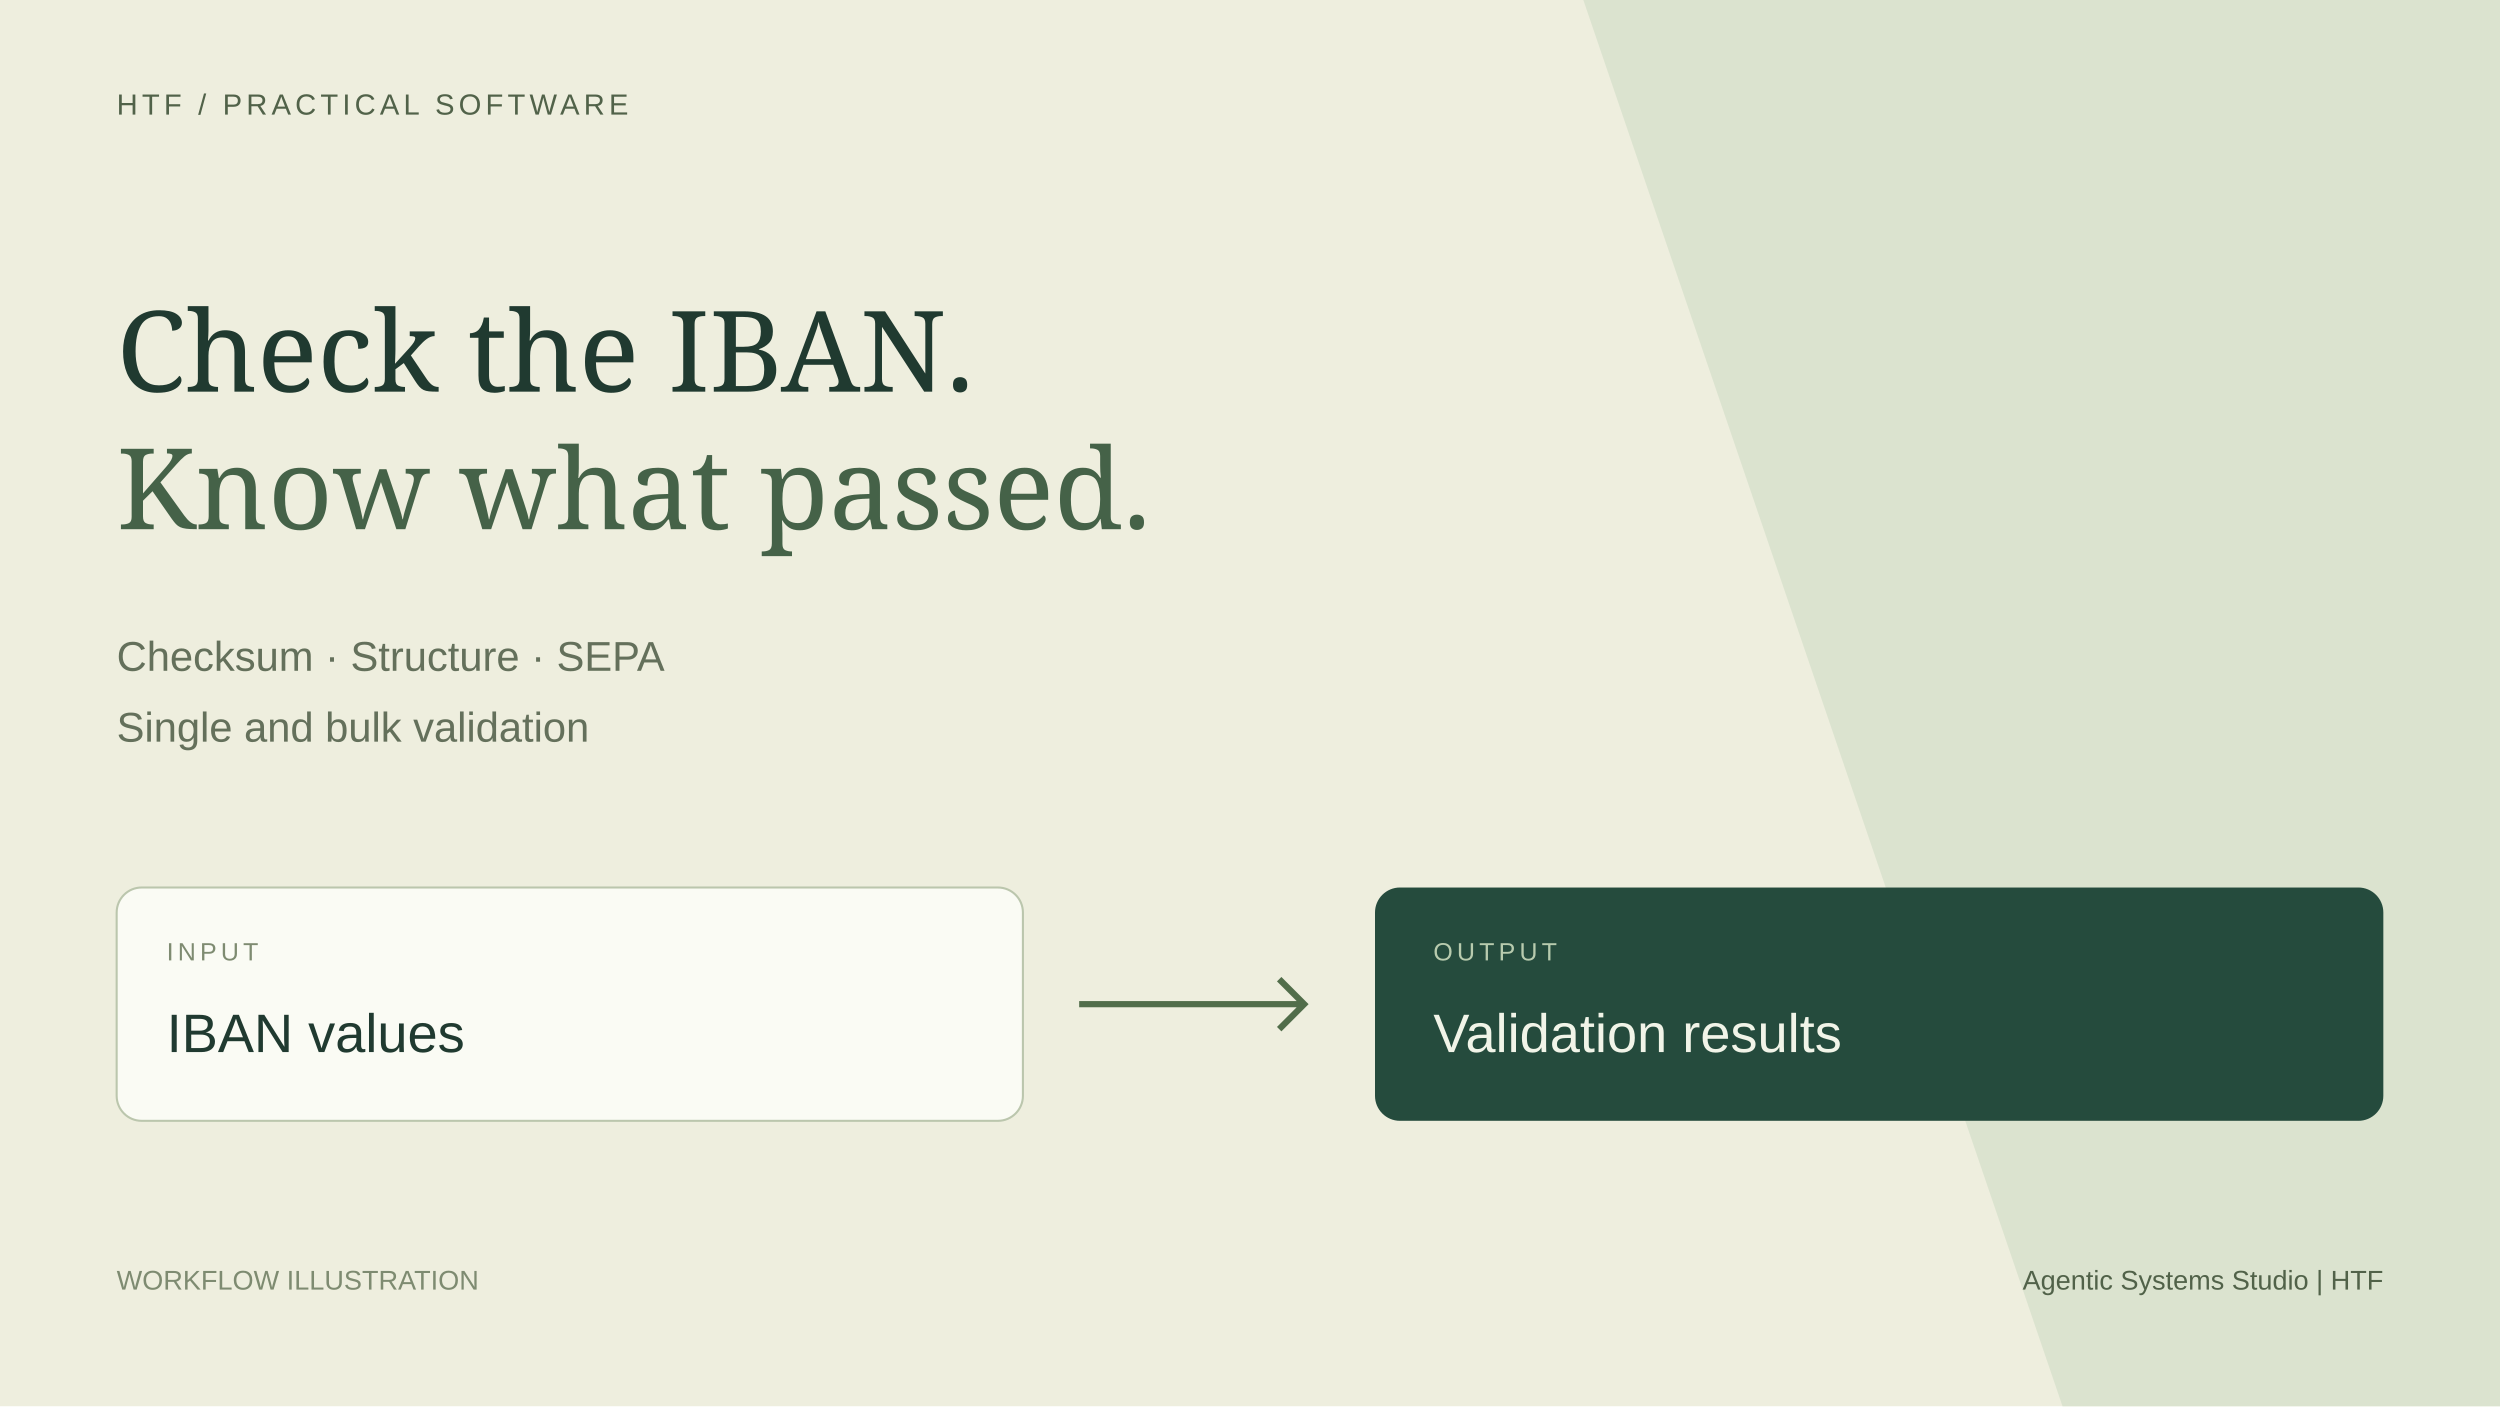
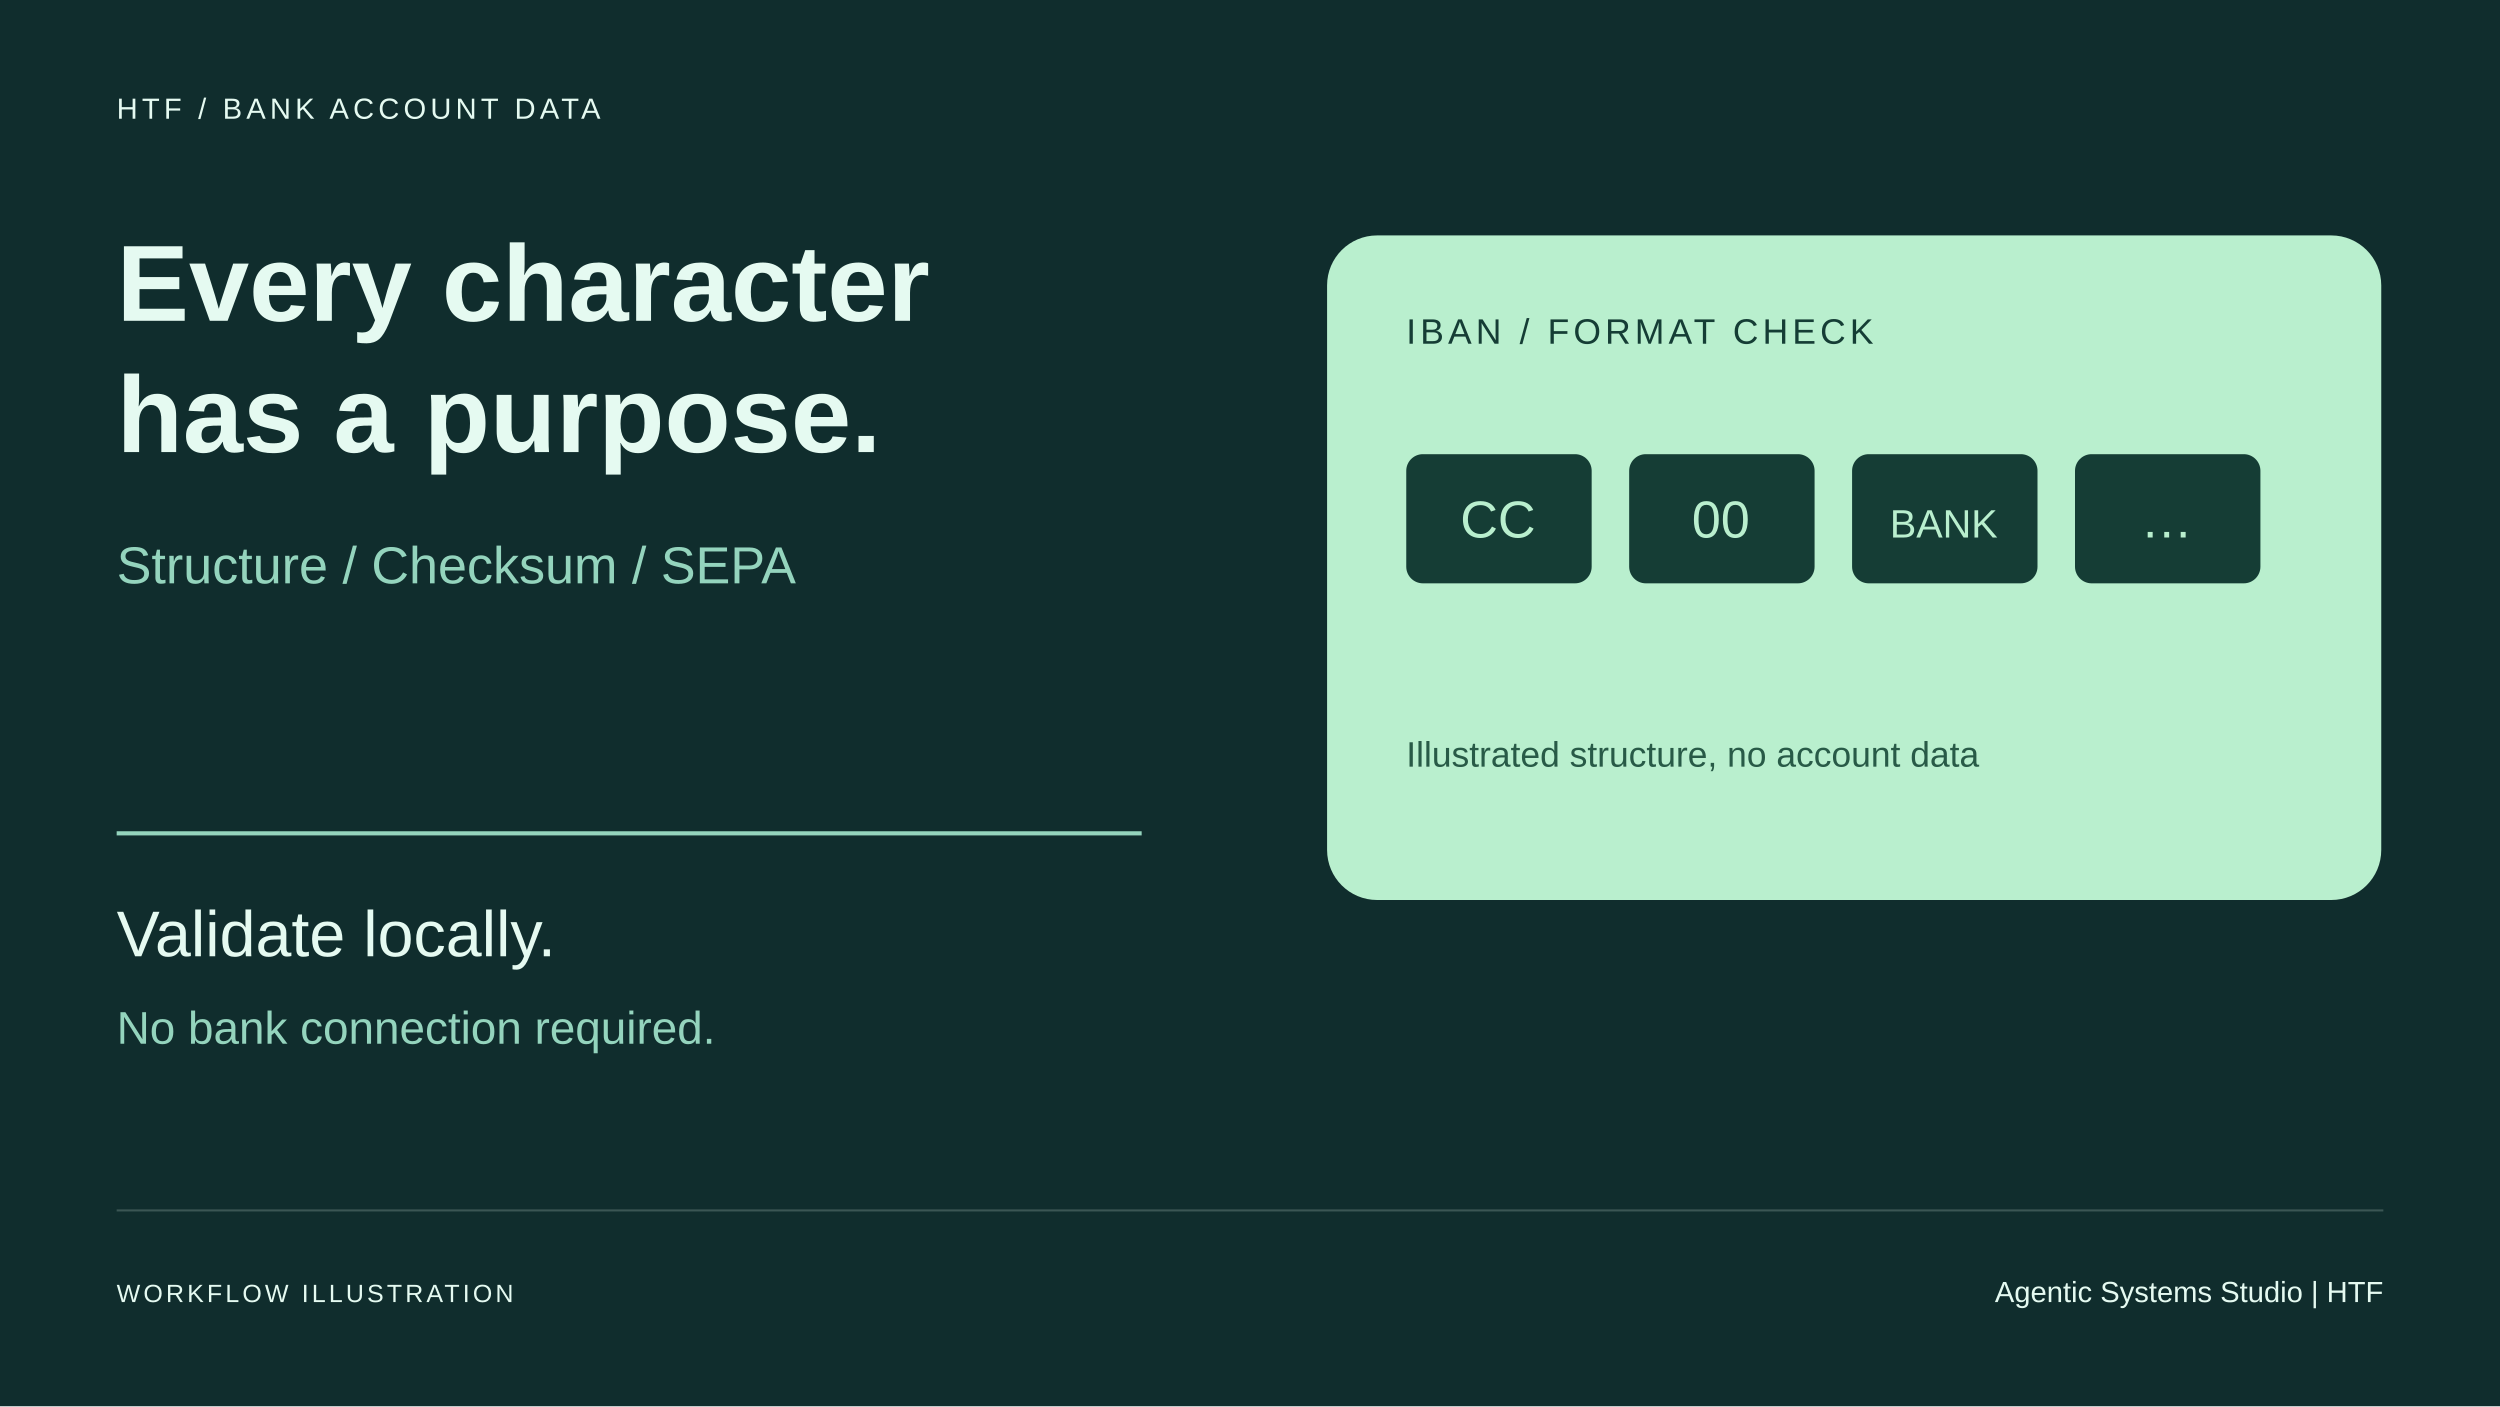
- <svg xmlns="http://www.w3.org/2000/svg" width="1200" height="675" viewBox="0 0 1200 675">
-   <rect width="1200" height="675" fill="#eeeede" />
-   <path d="M760 0H1200V675H990Z" fill="#dbe3cf" />
-   <text x="56" y="55" font-family="Arial,sans-serif" font-size="14" letter-spacing="2" fill="#516249">HTF / PRACTICAL SOFTWARE</text>
-   <text x="56" y="188" font-family="Georgia,serif" font-size="54" fill="#203a30">Check the IBAN.</text>
-   <text x="56" y="254" font-family="Georgia,serif" font-size="54" fill="#456248">Know what passed.</text>
-   <text x="56" y="322" font-family="Arial,sans-serif" font-size="20" fill="#64705b">Checksum · Structure · SEPA</text>
-   <text x="56" y="356" font-family="Arial,sans-serif" font-size="20" fill="#64705b">Single and bulk validation</text>
-   <rect x="56" y="426" width="435" height="112" rx="12" fill="#fafbf4" stroke="#bbc6ad" />
-   <rect x="660" y="426" width="484" height="112" rx="12" fill="#254b3d" />
-   <text x="80" y="461" font-family="Arial,sans-serif" font-size="12" letter-spacing="2" fill="#7e8b71">INPUT</text>
-   <text x="80" y="505" font-family="Arial,sans-serif" font-size="26" fill="#203a30">IBAN values</text>
-   <path d="M518 482H626M614 470L626 482L614 494" fill="none" stroke="#516d4a" stroke-width="3" />
-   <text x="688" y="461" font-family="Arial,sans-serif" font-size="12" letter-spacing="2" fill="#b8cbae">OUTPUT</text>
-   <text x="688" y="505" font-family="Arial,sans-serif" font-size="26" fill="#f1f4e8">Validation results</text>
-   <text x="56" y="619" font-family="Arial,sans-serif" font-size="13" fill="#7e8b71">WORKFLOW ILLUSTRATION</text>
-   <text x="1144" y="619" text-anchor="end" font-family="Arial,sans-serif" font-size="13" fill="#516249">Agentic Systems Studio | HTF</text>
+ <svg xmlns="http://www.w3.org/2000/svg" width="1200" height="675" viewBox="0 0 1200 675" role="img">
+   <rect x="0" y="0" width="1200" height="675" rx="0" fill="#102d2d" />
+   <text x="56" y="57" fill="#e5faf1" font-family="Arial,sans-serif" font-size="14" letter-spacing="2">HTF / BANK ACCOUNT DATA</text>
+   <text x="56" y="154" fill="#e5faf1" font-family="Arial,sans-serif" font-size="52" font-weight="700">Every character</text>
+   <text x="56" y="217" fill="#e5faf1" font-family="Arial,sans-serif" font-size="52" font-weight="700">has a purpose.</text>
+   <text x="56" y="280" fill="#94d4bd" font-family="Arial,sans-serif" font-size="25">Structure / Checksum / SEPA</text>
+   <rect x="637" y="113" width="506" height="319" rx="24" fill="#b9efce" />
+   <text x="675" y="165" fill="#153d35" font-family="Arial,sans-serif" font-size="17" letter-spacing="2">IBAN / FORMAT CHECK</text>
+   <rect x="675" y="218" width="89" height="62" rx="8" fill="#153d35" />
+   <text x="719" y="258" fill="#b9efce" font-family="Arial,sans-serif" font-size="25" text-anchor="middle">CC</text>
+   <rect x="782" y="218" width="89" height="62" rx="8" fill="#153d35" />
+   <text x="826" y="258" fill="#b9efce" font-family="Arial,sans-serif" font-size="25" text-anchor="middle">00</text>
+   <rect x="889" y="218" width="89" height="62" rx="8" fill="#153d35" />
+   <text x="933" y="258" fill="#b9efce" font-family="Arial,sans-serif" font-size="19" text-anchor="middle">BANK</text>
+   <rect x="996" y="218" width="89" height="62" rx="8" fill="#153d35" />
+   <text x="1040" y="258" fill="#b9efce" font-family="Arial,sans-serif" font-size="25" text-anchor="middle">…</text>
+   <text x="675" y="368" fill="#285a47" font-family="Arial,sans-serif" font-size="17">Illustrated structure, no account data</text>
+   <path d="M56 400L548 400" fill="none" stroke="#94d4bd" stroke-width="2" />
+   <text x="56" y="459" fill="#e5faf1" font-family="Arial,sans-serif" font-size="31">Validate locally.</text>
+   <text x="56" y="501" fill="#94d4bd" font-family="Arial,sans-serif" font-size="22">No bank connection required.</text>
+   <path d="M56 581L1144 581" fill="none" stroke="#e5faf1" stroke-width="1" opacity=".2" />
+   <text x="56" y="625" fill="#e5faf1" font-family="Arial,sans-serif" font-size="12" letter-spacing="1.5">WORKFLOW ILLUSTRATION</text>
+   <text x="1144" y="625" fill="#e5faf1" font-family="Arial,sans-serif" font-size="14" text-anchor="end">Agentic Systems Studio | HTF</text>
</svg>
